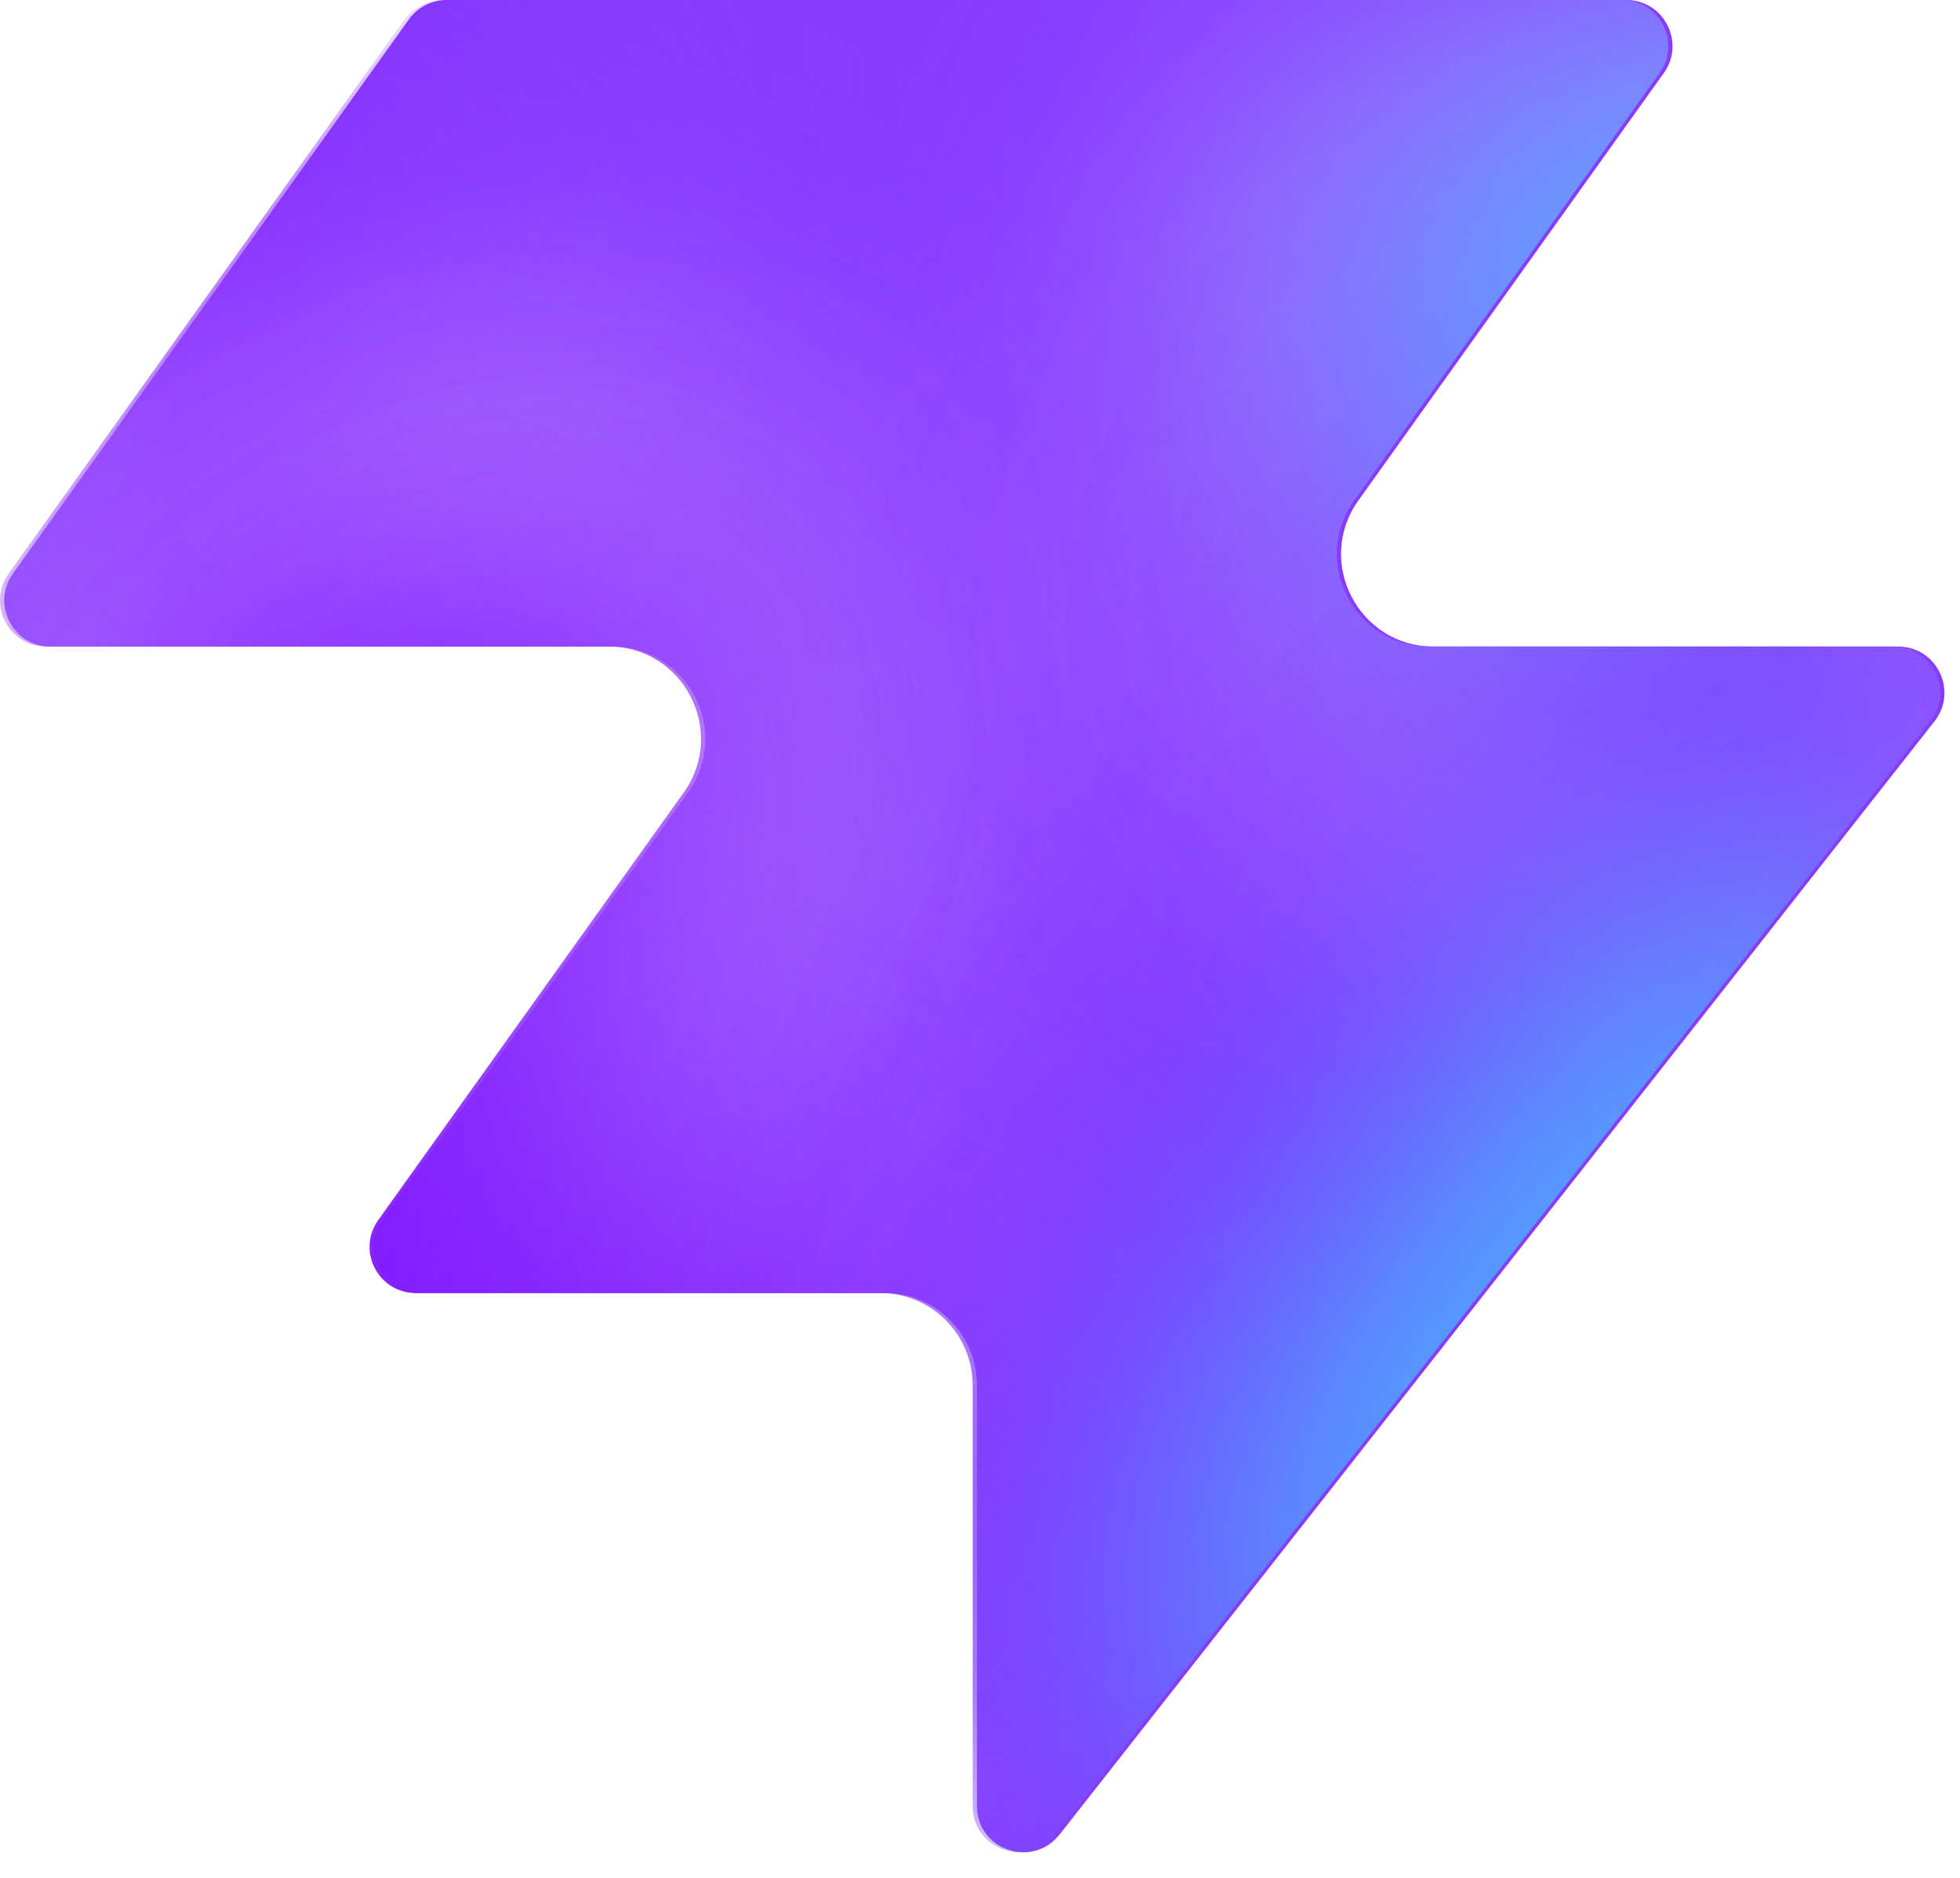
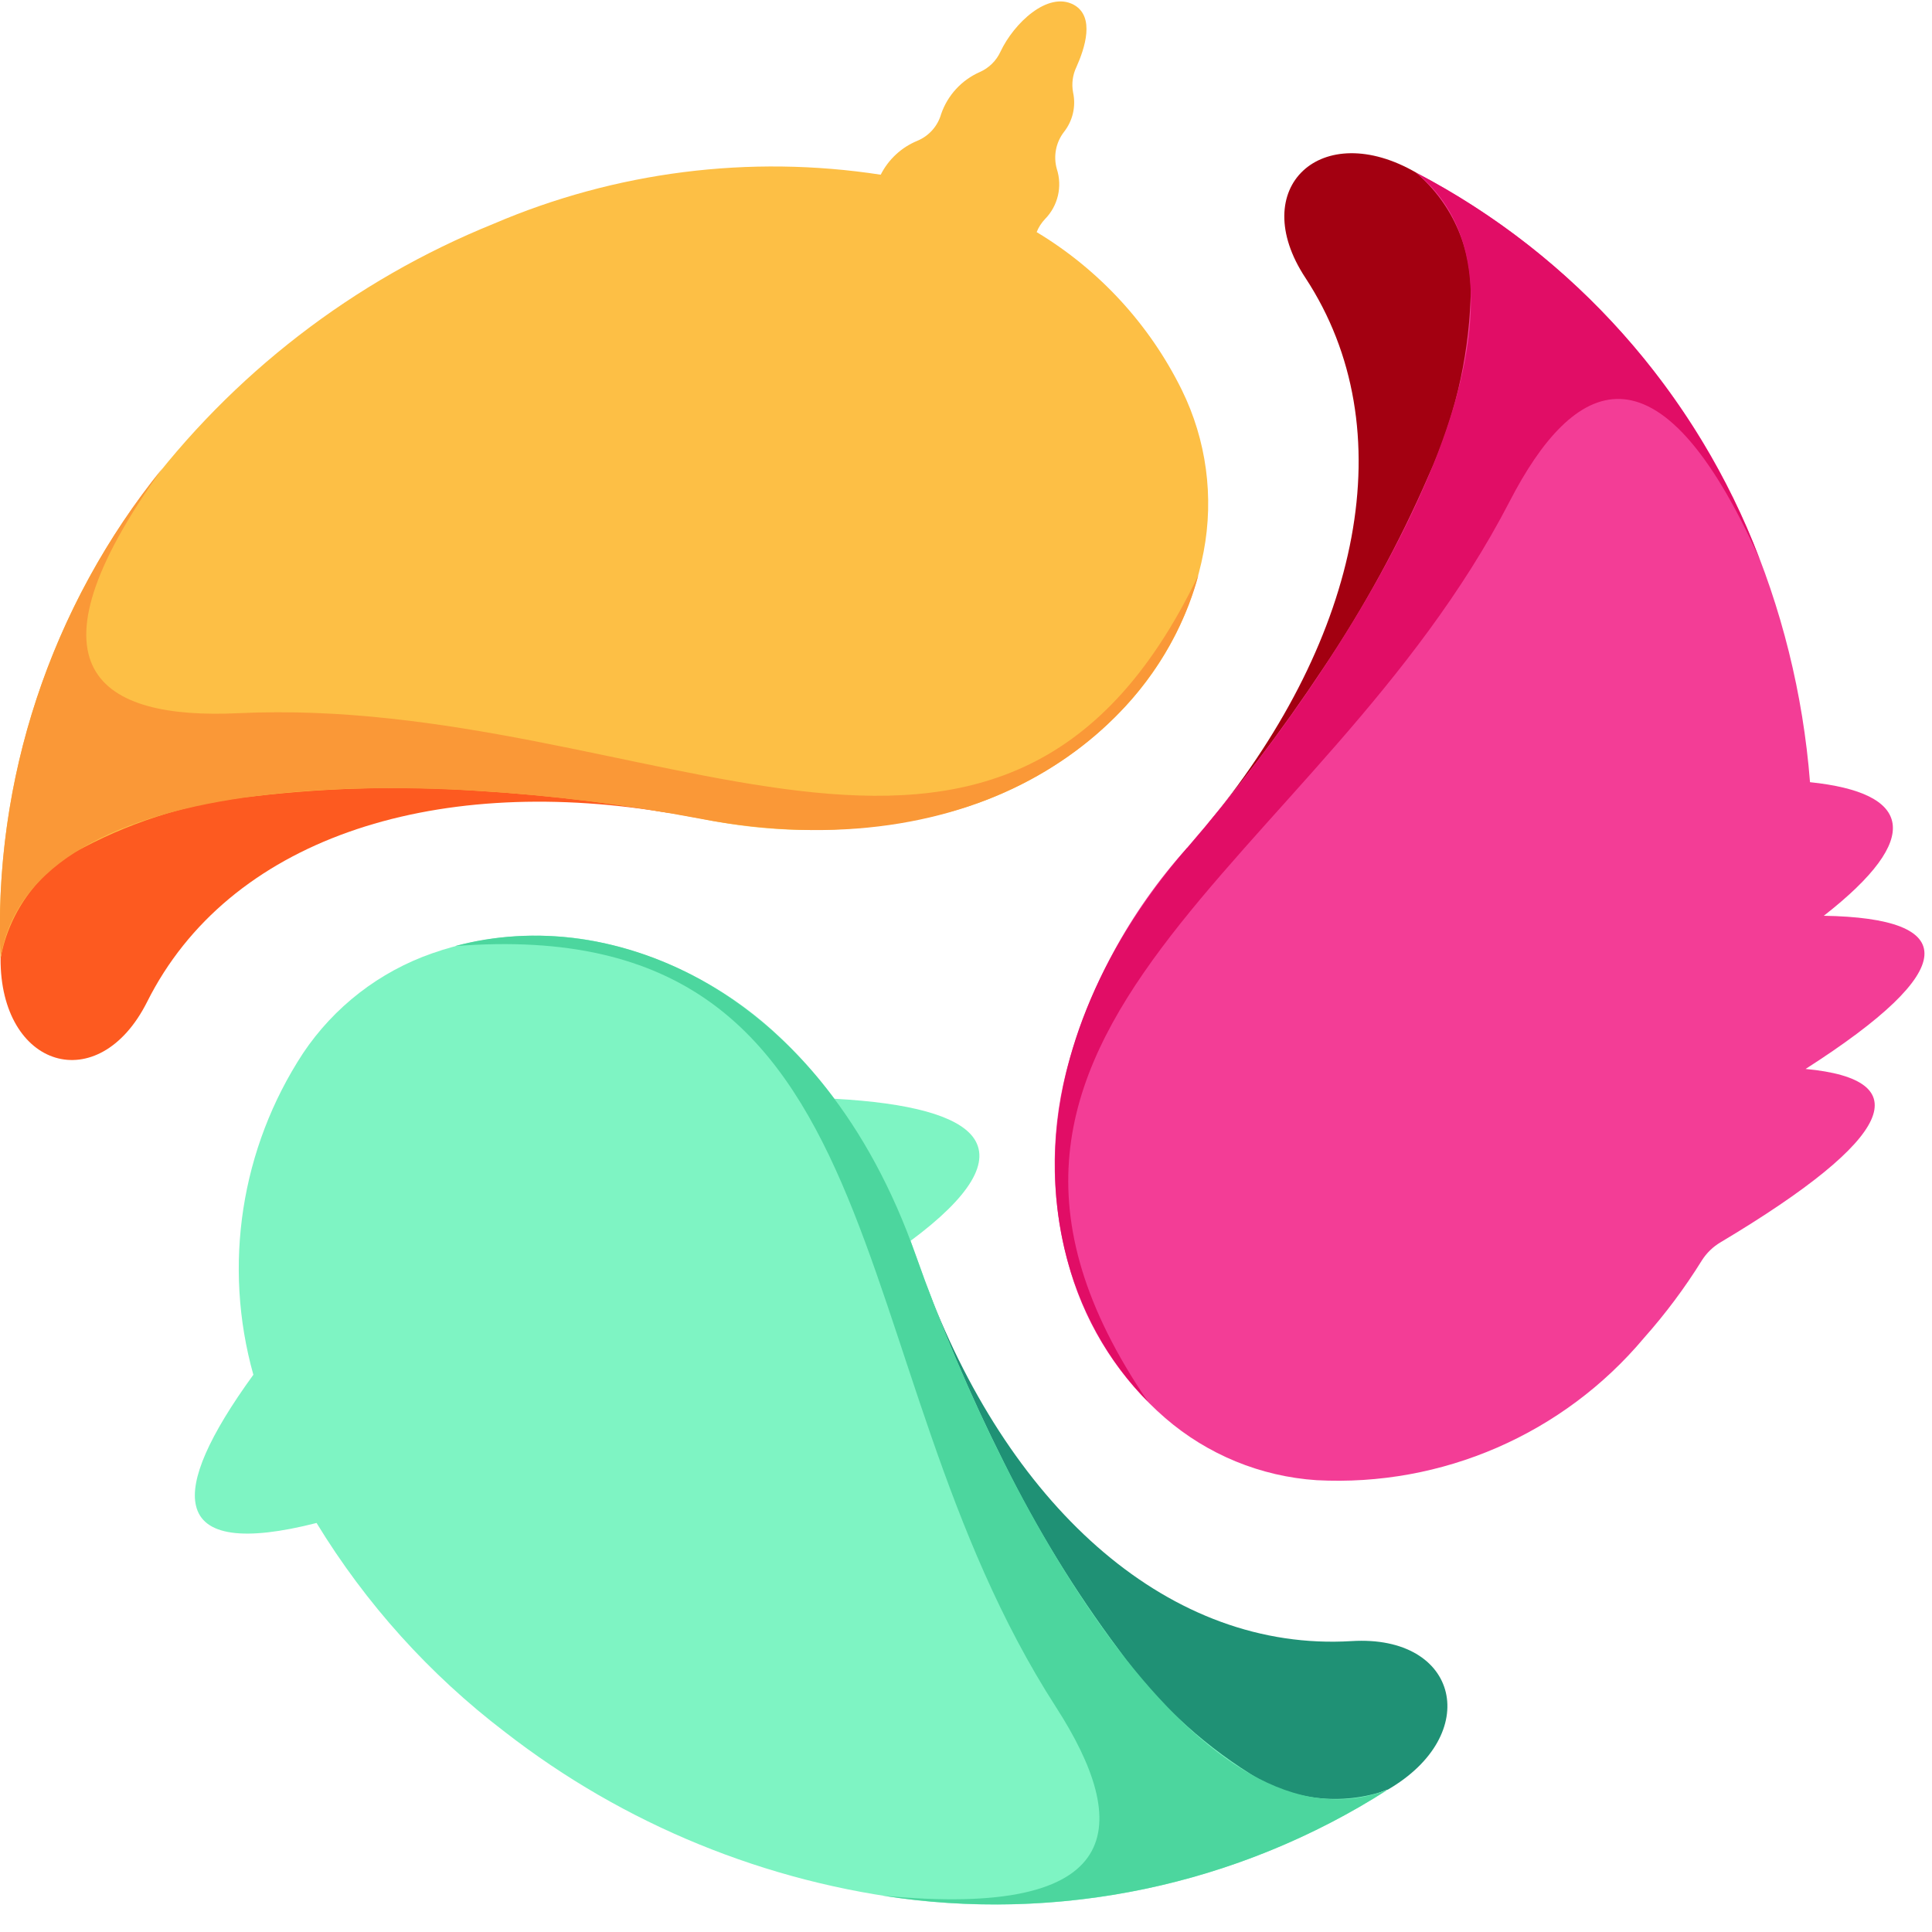
- <svg xmlns="http://www.w3.org/2000/svg" width="48" height="46" fill="none" viewBox="0 0 48 46">
-   <path fill="#863bff" d="M25.946 44.938c-.664.845-2.021.375-2.021-.698V33.937a2.26 2.26 0 0 0-2.262-2.262H10.287c-.92 0-1.456-1.04-.92-1.788l7.48-10.471c1.07-1.497 0-3.578-1.842-3.578H1.237c-.92 0-1.456-1.04-.92-1.788L10.013.474c.214-.297.556-.474.92-.474h28.894c.92 0 1.456 1.04.92 1.788l-7.48 10.471c-1.07 1.498 0 3.579 1.842 3.579h11.377c.943 0 1.473 1.088.89 1.83L25.947 44.94z" style="fill:#863bff;fill:color(display-p3 .525 .23 1);fill-opacity:1" />
-   <mask id="a" width="48" height="46" x="0" y="0" maskUnits="userSpaceOnUse" style="mask-type:alpha">
-     <path fill="#000" d="M25.842 44.938c-.664.844-2.021.375-2.021-.698V33.937a2.26 2.26 0 0 0-2.262-2.262H10.183c-.92 0-1.456-1.04-.92-1.788l7.48-10.471c1.07-1.498 0-3.579-1.842-3.579H1.133c-.92 0-1.456-1.04-.92-1.787L9.91.473c.214-.297.556-.474.92-.474h28.894c.92 0 1.456 1.04.92 1.788l-7.48 10.471c-1.07 1.498 0 3.578 1.842 3.578h11.377c.943 0 1.473 1.088.89 1.832L25.843 44.94z" style="fill:#000;fill-opacity:1" />
-   </mask>
-   <g mask="url(#a)">
-     <g filter="url(#b)">
-       <ellipse cx="5.508" cy="14.704" fill="#ede6ff" rx="5.508" ry="14.704" style="fill:#ede6ff;fill:color(display-p3 .927 .903 1);fill-opacity:1" transform="matrix(.00324 1 1 -.00324 -4.47 31.516)" />
-     </g>
-     <g filter="url(#c)">
-       <ellipse cx="10.399" cy="29.851" fill="#ede6ff" rx="10.399" ry="29.851" style="fill:#ede6ff;fill:color(display-p3 .927 .903 1);fill-opacity:1" transform="matrix(.00324 1 1 -.00324 -39.328 7.883)" />
-     </g>
-     <g filter="url(#d)">
-       <ellipse cx="5.508" cy="30.487" fill="#7e14ff" rx="5.508" ry="30.487" style="fill:#7e14ff;fill:color(display-p3 .492 .077 1);fill-opacity:1" transform="rotate(89.814 -25.913 -14.639)scale(1 -1)" />
-     </g>
-     <g filter="url(#e)">
-       <ellipse cx="5.508" cy="30.599" fill="#7e14ff" rx="5.508" ry="30.599" style="fill:#7e14ff;fill:color(display-p3 .492 .077 1);fill-opacity:1" transform="rotate(89.814 -32.644 -3.334)scale(1 -1)" />
-     </g>
-     <g filter="url(#f)">
-       <ellipse cx="5.508" cy="30.599" fill="#7e14ff" rx="5.508" ry="30.599" style="fill:#7e14ff;fill:color(display-p3 .492 .077 1);fill-opacity:1" transform="matrix(.00324 1 1 -.00324 -34.34 30.47)" />
-     </g>
-     <g filter="url(#g)">
-       <ellipse cx="14.072" cy="22.078" fill="#ede6ff" rx="14.072" ry="22.078" style="fill:#ede6ff;fill:color(display-p3 .927 .903 1);fill-opacity:1" transform="rotate(93.35 24.506 48.493)scale(-1 1)" />
-     </g>
-     <g filter="url(#h)">
-       <ellipse cx="3.47" cy="21.501" fill="#7e14ff" rx="3.47" ry="21.501" style="fill:#7e14ff;fill:color(display-p3 .492 .077 1);fill-opacity:1" transform="rotate(89.009 28.708 47.59)scale(-1 1)" />
-     </g>
-     <g filter="url(#i)">
-       <ellipse cx="3.47" cy="21.501" fill="#7e14ff" rx="3.47" ry="21.501" style="fill:#7e14ff;fill:color(display-p3 .492 .077 1);fill-opacity:1" transform="rotate(89.009 28.708 47.59)scale(-1 1)" />
-     </g>
-     <g filter="url(#j)">
-       <ellipse cx=".387" cy="8.972" fill="#7e14ff" rx="4.407" ry="29.108" style="fill:#7e14ff;fill:color(display-p3 .492 .077 1);fill-opacity:1" transform="rotate(39.51 .387 8.972)" />
-     </g>
-     <g filter="url(#k)">
-       <ellipse cx="47.523" cy="-6.092" fill="#7e14ff" rx="4.407" ry="29.108" style="fill:#7e14ff;fill:color(display-p3 .492 .077 1);fill-opacity:1" transform="rotate(37.892 47.523 -6.092)" />
-     </g>
-     <g filter="url(#l)">
-       <ellipse cx="41.412" cy="6.333" fill="#47bfff" rx="5.971" ry="9.665" style="fill:#47bfff;fill:color(display-p3 .28 .748 1);fill-opacity:1" transform="rotate(37.892 41.412 6.333)" />
-     </g>
-     <g filter="url(#m)">
-       <ellipse cx="-1.879" cy="38.332" fill="#7e14ff" rx="4.407" ry="29.108" style="fill:#7e14ff;fill:color(display-p3 .492 .077 1);fill-opacity:1" transform="rotate(37.892 -1.88 38.332)" />
-     </g>
-     <g filter="url(#n)">
-       <ellipse cx="-1.879" cy="38.332" fill="#7e14ff" rx="4.407" ry="29.108" style="fill:#7e14ff;fill:color(display-p3 .492 .077 1);fill-opacity:1" transform="rotate(37.892 -1.88 38.332)" />
-     </g>
-     <g filter="url(#o)">
-       <ellipse cx="35.651" cy="29.907" fill="#7e14ff" rx="4.407" ry="29.108" style="fill:#7e14ff;fill:color(display-p3 .492 .077 1);fill-opacity:1" transform="rotate(37.892 35.651 29.907)" />
-     </g>
-     <g filter="url(#p)">
-       <ellipse cx="38.418" cy="32.4" fill="#47bfff" rx="5.971" ry="15.297" style="fill:#47bfff;fill:color(display-p3 .28 .748 1);fill-opacity:1" transform="rotate(37.892 38.418 32.4)" />
-     </g>
-   </g>
-   <defs>
-     <filter id="b" width="60.045" height="41.654" x="-19.77" y="16.149" color-interpolation-filters="sRGB" filterUnits="userSpaceOnUse">
-       <feFlood flood-opacity="0" result="BackgroundImageFix" />
-       <feBlend in="SourceGraphic" in2="BackgroundImageFix" result="shape" />
-       <feGaussianBlur result="effect1_foregroundBlur_2002_17158" stdDeviation="7.659" />
-     </filter>
-     <filter id="c" width="90.34" height="51.437" x="-54.613" y="-7.533" color-interpolation-filters="sRGB" filterUnits="userSpaceOnUse">
-       <feFlood flood-opacity="0" result="BackgroundImageFix" />
-       <feBlend in="SourceGraphic" in2="BackgroundImageFix" result="shape" />
-       <feGaussianBlur result="effect1_foregroundBlur_2002_17158" stdDeviation="7.659" />
-     </filter>
-     <filter id="d" width="79.355" height="29.4" x="-49.64" y="2.03" color-interpolation-filters="sRGB" filterUnits="userSpaceOnUse">
-       <feFlood flood-opacity="0" result="BackgroundImageFix" />
-       <feBlend in="SourceGraphic" in2="BackgroundImageFix" result="shape" />
-       <feGaussianBlur result="effect1_foregroundBlur_2002_17158" stdDeviation="4.596" />
-     </filter>
-     <filter id="e" width="79.579" height="29.4" x="-45.045" y="20.029" color-interpolation-filters="sRGB" filterUnits="userSpaceOnUse">
-       <feFlood flood-opacity="0" result="BackgroundImageFix" />
-       <feBlend in="SourceGraphic" in2="BackgroundImageFix" result="shape" />
-       <feGaussianBlur result="effect1_foregroundBlur_2002_17158" stdDeviation="4.596" />
-     </filter>
-     <filter id="f" width="79.579" height="29.4" x="-43.513" y="21.178" color-interpolation-filters="sRGB" filterUnits="userSpaceOnUse">
-       <feFlood flood-opacity="0" result="BackgroundImageFix" />
-       <feBlend in="SourceGraphic" in2="BackgroundImageFix" result="shape" />
-       <feGaussianBlur result="effect1_foregroundBlur_2002_17158" stdDeviation="4.596" />
-     </filter>
-     <filter id="g" width="74.749" height="58.852" x="15.756" y="-17.901" color-interpolation-filters="sRGB" filterUnits="userSpaceOnUse">
-       <feFlood flood-opacity="0" result="BackgroundImageFix" />
-       <feBlend in="SourceGraphic" in2="BackgroundImageFix" result="shape" />
-       <feGaussianBlur result="effect1_foregroundBlur_2002_17158" stdDeviation="7.659" />
-     </filter>
-     <filter id="h" width="61.377" height="25.362" x="23.548" y="2.284" color-interpolation-filters="sRGB" filterUnits="userSpaceOnUse">
-       <feFlood flood-opacity="0" result="BackgroundImageFix" />
-       <feBlend in="SourceGraphic" in2="BackgroundImageFix" result="shape" />
-       <feGaussianBlur result="effect1_foregroundBlur_2002_17158" stdDeviation="4.596" />
-     </filter>
-     <filter id="i" width="61.377" height="25.362" x="23.548" y="2.284" color-interpolation-filters="sRGB" filterUnits="userSpaceOnUse">
-       <feFlood flood-opacity="0" result="BackgroundImageFix" />
-       <feBlend in="SourceGraphic" in2="BackgroundImageFix" result="shape" />
-       <feGaussianBlur result="effect1_foregroundBlur_2002_17158" stdDeviation="4.596" />
-     </filter>
-     <filter id="j" width="56.045" height="63.649" x="-27.636" y="-22.853" color-interpolation-filters="sRGB" filterUnits="userSpaceOnUse">
-       <feFlood flood-opacity="0" result="BackgroundImageFix" />
-       <feBlend in="SourceGraphic" in2="BackgroundImageFix" result="shape" />
-       <feGaussianBlur result="effect1_foregroundBlur_2002_17158" stdDeviation="4.596" />
-     </filter>
-     <filter id="k" width="54.814" height="64.646" x="20.116" y="-38.415" color-interpolation-filters="sRGB" filterUnits="userSpaceOnUse">
-       <feFlood flood-opacity="0" result="BackgroundImageFix" />
-       <feBlend in="SourceGraphic" in2="BackgroundImageFix" result="shape" />
-       <feGaussianBlur result="effect1_foregroundBlur_2002_17158" stdDeviation="4.596" />
-     </filter>
-     <filter id="l" width="33.541" height="35.313" x="24.641" y="-11.323" color-interpolation-filters="sRGB" filterUnits="userSpaceOnUse">
-       <feFlood flood-opacity="0" result="BackgroundImageFix" />
-       <feBlend in="SourceGraphic" in2="BackgroundImageFix" result="shape" />
-       <feGaussianBlur result="effect1_foregroundBlur_2002_17158" stdDeviation="4.596" />
-     </filter>
-     <filter id="m" width="54.814" height="64.646" x="-29.286" y="6.009" color-interpolation-filters="sRGB" filterUnits="userSpaceOnUse">
-       <feFlood flood-opacity="0" result="BackgroundImageFix" />
-       <feBlend in="SourceGraphic" in2="BackgroundImageFix" result="shape" />
-       <feGaussianBlur result="effect1_foregroundBlur_2002_17158" stdDeviation="4.596" />
-     </filter>
-     <filter id="n" width="54.814" height="64.646" x="-29.286" y="6.009" color-interpolation-filters="sRGB" filterUnits="userSpaceOnUse">
-       <feFlood flood-opacity="0" result="BackgroundImageFix" />
-       <feBlend in="SourceGraphic" in2="BackgroundImageFix" result="shape" />
-       <feGaussianBlur result="effect1_foregroundBlur_2002_17158" stdDeviation="4.596" />
-     </filter>
-     <filter id="o" width="54.814" height="64.646" x="8.244" y="-2.416" color-interpolation-filters="sRGB" filterUnits="userSpaceOnUse">
-       <feFlood flood-opacity="0" result="BackgroundImageFix" />
-       <feBlend in="SourceGraphic" in2="BackgroundImageFix" result="shape" />
-       <feGaussianBlur result="effect1_foregroundBlur_2002_17158" stdDeviation="4.596" />
-     </filter>
-     <filter id="p" width="39.409" height="43.623" x="18.713" y="10.588" color-interpolation-filters="sRGB" filterUnits="userSpaceOnUse">
-       <feFlood flood-opacity="0" result="BackgroundImageFix" />
-       <feBlend in="SourceGraphic" in2="BackgroundImageFix" result="shape" />
-       <feGaussianBlur result="effect1_foregroundBlur_2002_17158" stdDeviation="4.596" />
-     </filter>
-   </defs>
+ <svg xmlns="http://www.w3.org/2000/svg" viewBox="0 0 70 70">
+   <path fill="#fd5a20" d="M.02 34.72C0 38.71 3.57 39.8 5.33 36.3c2.94-5.87 10.27-8.24 18.69-6.88 7.34 1.19-20.9-16.14-24 5.3z" />
+   <path fill="#fdbf45" d="M42.82 14.13a13.79 13.79 0 0 0-5.26-5.72 1.49 1.49 0 0 1 .3-.47 1.8 1.8 0 0 0 .43-1.82 1.52 1.52 0 0 1 .26-1.34 1.72 1.72 0 0 0 .33-1.43 1.49 1.49 0 0 1 .12-.92c.3-.67.69-1.83-.1-2.26-.94-.5-2.17.68-2.65 1.7a1.48 1.48 0 0 1-.75.74 2.58 2.58 0 0 0-1.4 1.52 1.49 1.49 0 0 1-.86.97 2.59 2.59 0 0 0-1.33 1.23 25.7 25.7 0 0 0-14.03 1.78 29.89 29.89 0 0 0-12.75 9.84A26.38 26.38 0 0 0 .02 34.72a5.65 5.65 0 0 1 3-4.01 16.92 16.92 0 0 1 6.27-1.87 43.7 43.7 0 0 1 7.97-.19 64.39 64.39 0 0 1 8.09 1 19.52 19.52 0 0 0 9.2-.27 13.57 13.57 0 0 0 6.2-3.76 11.33 11.33 0 0 0 2.86-5.63 9.33 9.33 0 0 0-.79-5.86z" />
+   <path fill="#fa9837" d="M25.35 29.66c10.1 1.92 16.54-3.13 18.07-8.82-7.13 14.87-19.84 4.3-34.78 5-5.05.24-7.99-1.6-2.75-8.88A26.39 26.39 0 0 0 .02 34.72c1.1-7 15.16-6.99 25.33-5.06z" />
+   <path fill="#a30011" d="M51.32 6.26c-3.44-2-6.18.54-4.02 3.81 3.6 5.49 1.98 13.01-3.41 19.62-4.7 5.76 24.43-10 7.43-23.43z" />
+   <path fill="#f33d96" d="M66.08 33.18c3.64-2.84 3.17-4.46-.5-4.84a29 29 0 0 0-2.3-9.26A26.38 26.38 0 0 0 51.31 6.26a5.64 5.64 0 0 1 1.97 4.6 16.92 16.92 0 0 1-1.52 6.37 43.7 43.7 0 0 1-3.83 7 64.39 64.39 0 0 1-4.93 6.5 19.52 19.52 0 0 0-4.37 8.1 13.57 13.57 0 0 0 .16 7.25 11.33 11.33 0 0 0 3.43 5.3 9.33 9.33 0 0 0 5.48 2.25 14.48 14.48 0 0 0 11.87-5.16 20.46 20.46 0 0 0 2.09-2.8 2.02 2.02 0 0 1 .68-.66c6.37-3.8 7.14-5.9 3.08-6.28 5.66-3.62 5.6-5.47.65-5.55z" />
+   <path fill="#e10d66" d="M43.01 30.72c-6.72 7.79-5.57 15.89-1.42 20.06-9.29-13.62 6.23-19.32 13.1-32.6 2.32-4.5 5.38-6.12 9.06 2.07A26.39 26.39 0 0 0 51.32 6.26c5.5 4.47-1.54 16.63-8.3 24.46z" />
+   <path fill="#1f9175" d="M50.27 64.85c3.46-2 2.61-5.63-1.3-5.39-6.55.4-12.28-4.74-15.33-12.7C31 39.8 30.17 72.91 50.27 64.84z" />
+   <path fill="#7ef4c3" d="M45.3 64.27a16.92 16.92 0 0 1-4.76-4.49 43.7 43.7 0 0 1-4.17-6.8 64.38 64.38 0 0 1-3.19-7.5l-.19-.52c2.17-1.61 2.94-2.89 2.25-3.78-.59-.75-2.24-1.22-5.01-1.37a16.65 16.65 0 0 0-1.9-2.16 13.57 13.57 0 0 0-6.37-3.46 11.33 11.33 0 0 0-6.3.35 9.33 9.33 0 0 0-4.68 3.62 14.24 14.24 0 0 0-1.8 11.65c-1.62 2.23-2.3 3.81-2.08 4.74.25 1.1 1.74 1.3 4.37.63a27.55 27.55 0 0 0 6.82 7.57 29.89 29.89 0 0 0 14.92 6.1 26.38 26.38 0 0 0 17.06-4 5.64 5.64 0 0 1-4.97-.58z" />
+   <path fill="#4cd69e" d="M33.18 45.48c-3.41-9.7-11.01-12.74-16.7-11.2 16.44-1.3 13.67 15 21.78 27.57 2.74 4.25 2.63 7.7-6.3 6.83a26.39 26.39 0 0 0 18.31-3.83c-6.6 2.55-13.65-9.6-17.09-19.37z" />
</svg>
